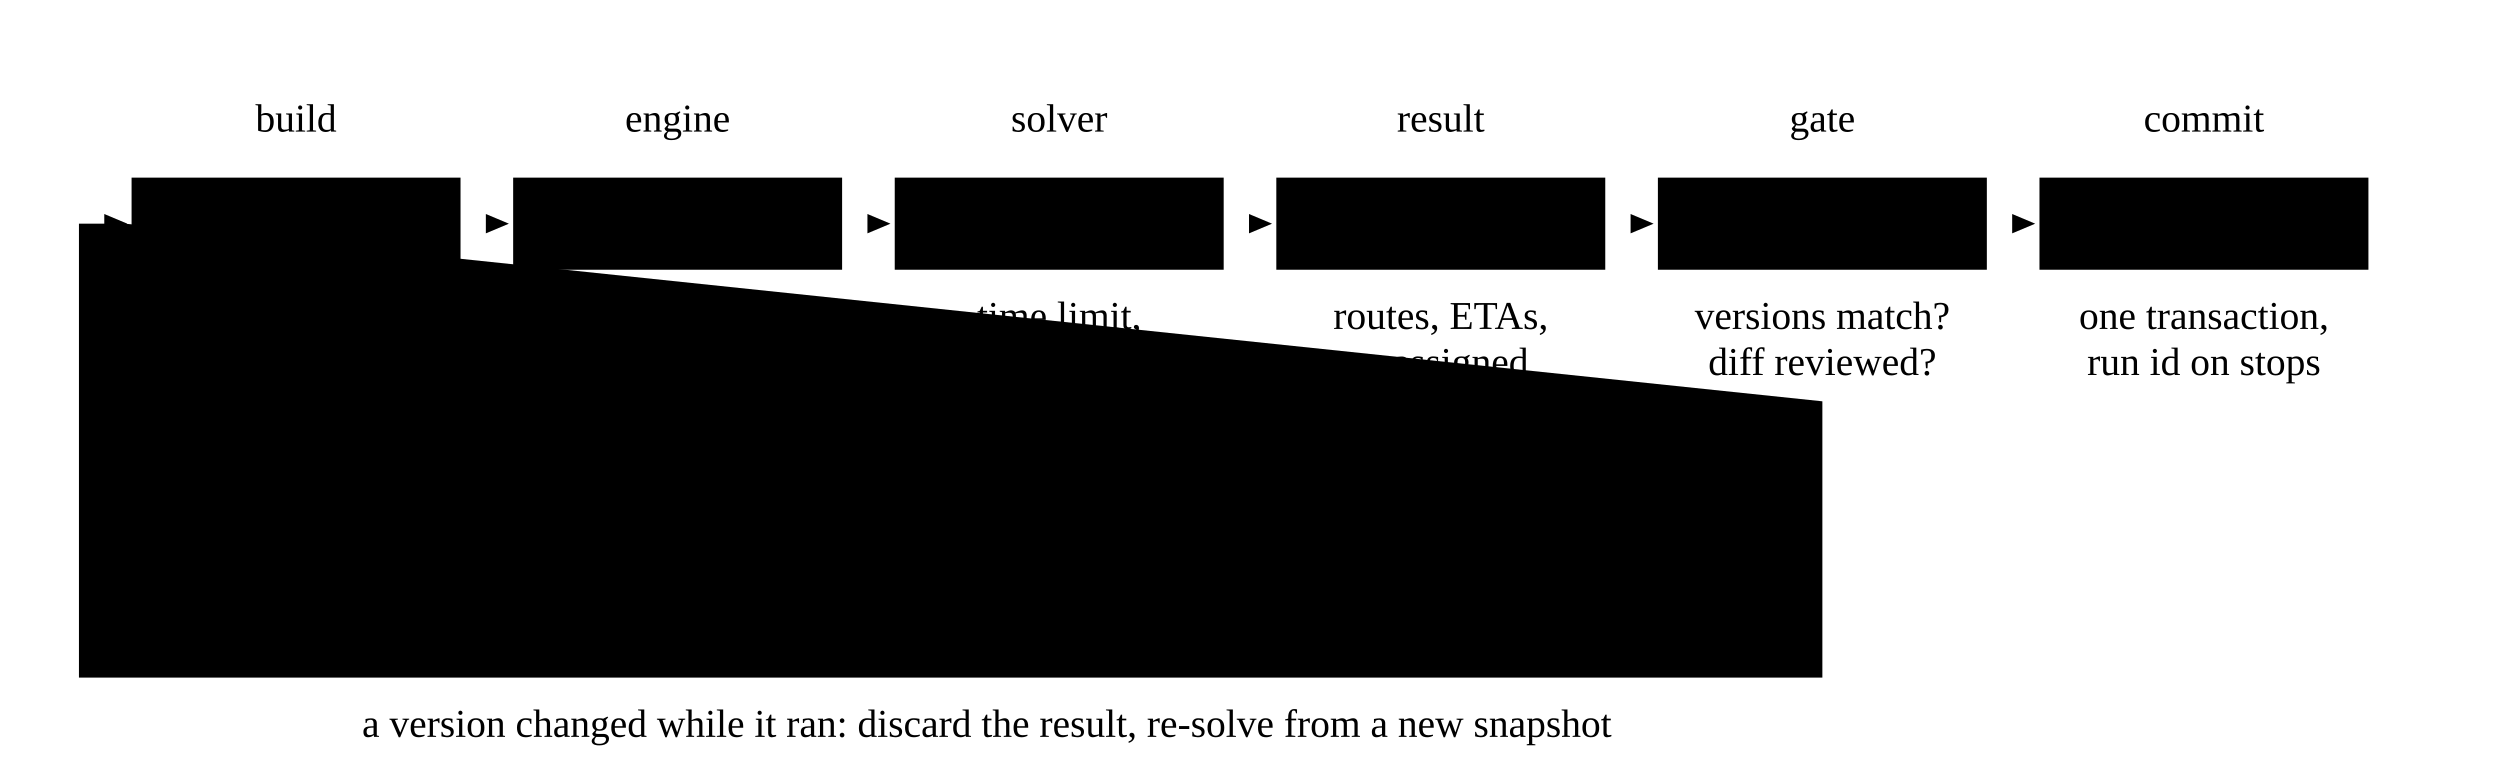
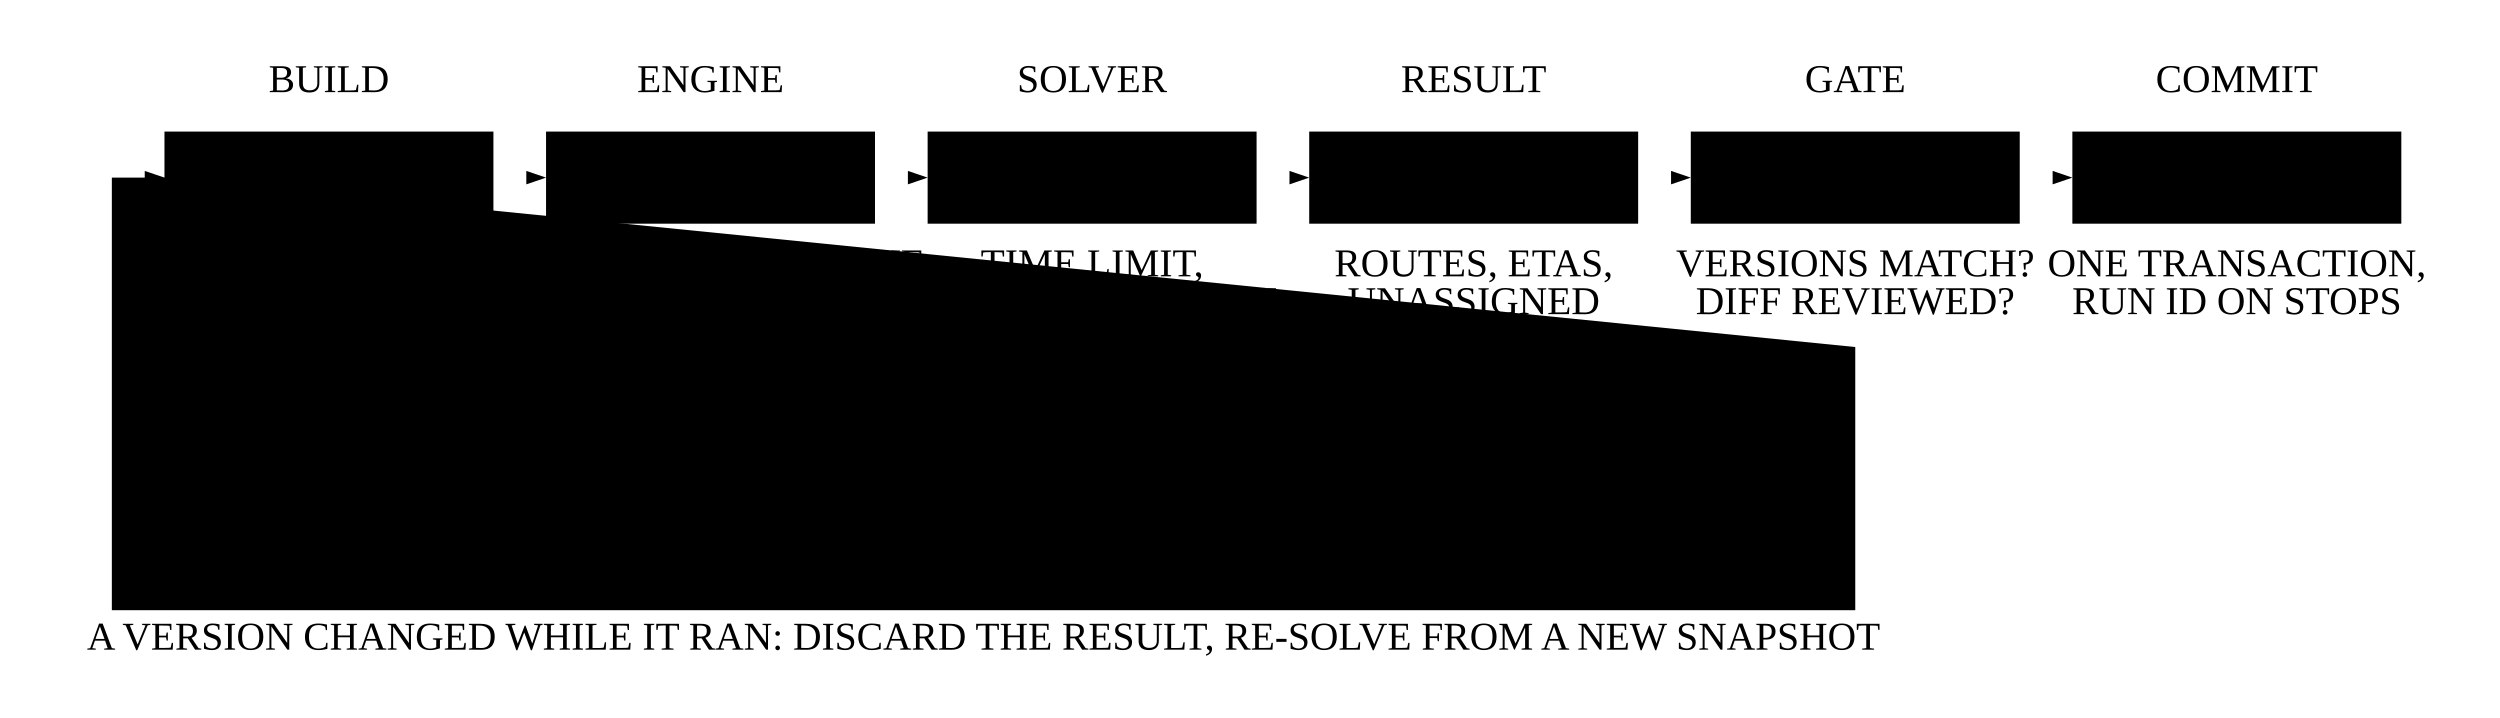
- <svg xmlns="http://www.w3.org/2000/svg" viewBox="0 0 760 236">
+ <svg xmlns="http://www.w3.org/2000/svg" class="dwg" viewBox="0 0 760 218">
  <defs>
-     <marker id="fo-ro-ah" viewBox="0 0 10 10" refX="9" refY="5" markerWidth="7" markerHeight="7" markerUnits="userSpaceOnUse" orient="auto-start-reverse">
-       <path class="ah" d="M0,0.8L10,5L0,9.2Z" />
+     <marker id="fo-ro-ah" viewBox="0 0 10 10" refX="10" refY="5" markerWidth="6" markerHeight="6" markerUnits="userSpaceOnUse" orient="auto-start-reverse">
+       <path class="ah ink" d="M0,1.6L10,5L0,8.4Z" />
    </marker>
-     <marker id="fo-ro-ah-hl" viewBox="0 0 10 10" refX="9" refY="5" markerWidth="7" markerHeight="7" markerUnits="userSpaceOnUse" orient="auto-start-reverse">
-       <path class="ah hl" d="M0,0.8L10,5L0,9.2Z" />
+     <marker id="fo-ro-ah-hl" viewBox="0 0 10 10" refX="10" refY="5" markerWidth="6" markerHeight="6" markerUnits="userSpaceOnUse" orient="auto-start-reverse">
+       <path class="ah hl" d="M0,1.6L10,5L0,8.4Z" />
    </marker>
-     <marker id="fo-ro-ah-ink" viewBox="0 0 10 10" refX="9" refY="5" markerWidth="7" markerHeight="7" markerUnits="userSpaceOnUse" orient="auto-start-reverse">
-       <path class="ah ink" d="M0,0.8L10,5L0,9.2Z" />
-     </marker>
+     <pattern id="fo-ro-hatch" width="5" height="5" patternUnits="userSpaceOnUse" patternTransform="rotate(45)">
+       <path class="hatch-ln" d="M0,0V5" />
+     </pattern>
  </defs>
-   <text class="cap" x="90" y="40" text-anchor="middle">build</text>
-   <text class="cap" x="206" y="40" text-anchor="middle">engine</text>
-   <text class="cap" x="322" y="40" text-anchor="middle">solver</text>
-   <text class="cap" x="438" y="40" text-anchor="middle">result</text>
-   <text class="cap" x="554" y="40" text-anchor="middle">gate</text>
-   <text class="cap" x="670" y="40" text-anchor="middle">commit</text>
-   <rect class="cell" x="40" y="54" width="100" height="28" />
-   <text class="t" x="90" y="68" text-anchor="middle" dominant-baseline="central">snapshot</text>
-   <rect class="cell" x="156" y="54" width="100" height="28" />
-   <text class="t" x="206" y="68" text-anchor="middle" dominant-baseline="central">travel matrix</text>
-   <rect class="cell" x="272" y="54" width="100" height="28" />
-   <text class="t" x="322" y="68" text-anchor="middle" dominant-baseline="central">async job</text>
-   <rect class="cell" x="388" y="54" width="100" height="28" />
-   <text class="t" x="438" y="68" text-anchor="middle" dominant-baseline="central">candidate</text>
-   <rect class="cell hl" x="504" y="54" width="100" height="28" />
-   <text class="t hl b" x="554" y="68" text-anchor="middle" dominant-baseline="central">version check</text>
-   <rect class="cell hl" x="620" y="54" width="100" height="28" />
-   <text class="t hl b" x="670" y="68" text-anchor="middle" dominant-baseline="central">apply</text>
-   <path class="ln" d="M140,68H154" marker-end="url(#fo-ro-ah)" />
-   <path class="ln" d="M256,68H270" marker-end="url(#fo-ro-ah)" />
-   <path class="ln" d="M372,68H386" marker-end="url(#fo-ro-ah)" />
-   <path class="ln" d="M488,68H502" marker-end="url(#fo-ro-ah)" />
-   <path class="ln hl" d="M604,68H618" marker-end="url(#fo-ro-ah-hl)" />
-   <text class="n" x="90" y="100" text-anchor="middle">visits, shifts,</text>
-   <text class="n" x="90" y="114" text-anchor="middle">pins, version</text>
-   <text class="n" x="206" y="100" text-anchor="middle">OSRM, Valhalla,</text>
-   <text class="n" x="206" y="114" text-anchor="middle">vendor API</text>
-   <text class="n" x="322" y="100" text-anchor="middle">time limit,</text>
-   <text class="n" x="322" y="114" text-anchor="middle">poll or webhook</text>
-   <text class="n" x="438" y="100" text-anchor="middle">routes, ETAs,</text>
-   <text class="n" x="438" y="114" text-anchor="middle">unassigned</text>
-   <text class="n hl" x="554" y="100" text-anchor="middle">versions match?</text>
-   <text class="n hl" x="554" y="114" text-anchor="middle">diff reviewed?</text>
-   <text class="n" x="670" y="100" text-anchor="middle">one transaction,</text>
-   <text class="n" x="670" y="114" text-anchor="middle">run id on stops</text>
-   <path class="ln ink" d="M438,122V156" marker-end="url(#fo-ro-ah-ink)" />
-   <rect class="cell band" x="378" y="158" width="120" height="26" />
-   <text class="t" x="438" y="171" text-anchor="middle" dominant-baseline="central">pool + reasons</text>
-   <path class="ln dash" d="M554,122V206H24V68H38" marker-end="url(#fo-ro-ah)" />
-   <text class="n" x="300" y="224" text-anchor="middle">a version changed while it ran: discard the result, re-solve from a new snapshot</text>
+   <text class="sl" x="100" y="28" text-anchor="middle">BUILD</text>
+   <rect class="obj fill-2" x="50" y="40" width="100" height="28" />
+   <text class="sl ink" x="100" y="57" text-anchor="middle">SNAPSHOT</text>
+   <text class="sl" x="216" y="28" text-anchor="middle">ENGINE</text>
+   <rect class="obj fill-2" x="166" y="40" width="100" height="28" />
+   <text class="sl ink" x="216" y="57" text-anchor="middle">TRAVEL MATRIX</text>
+   <text class="sl" x="332" y="28" text-anchor="middle">SOLVER</text>
+   <rect class="obj fill-2" x="282" y="40" width="100" height="28" />
+   <text class="sl ink" x="332" y="57" text-anchor="middle">ASYNC JOB</text>
+   <text class="sl" x="448" y="28" text-anchor="middle">RESULT</text>
+   <rect class="obj fill-2" x="398" y="40" width="100" height="28" />
+   <text class="sl ink" x="448" y="57" text-anchor="middle">CANDIDATE</text>
+   <text class="sl" x="564" y="28" text-anchor="middle">GATE</text>
+   <rect class="obj hl" x="514" y="40" width="100" height="28" />
+   <text class="sl ink hl" x="564" y="57" text-anchor="middle">VERSION CHECK</text>
+   <text class="sl" x="680" y="28" text-anchor="middle">COMMIT</text>
+   <rect class="obj hl" x="630" y="40" width="100" height="28" />
+   <text class="sl ink hl" x="680" y="57" text-anchor="middle">APPLY</text>
+   <path class="flow" d="M150,54L166,54" marker-end="url(#fo-ro-ah)" />
+   <path class="flow" d="M266,54L282,54" marker-end="url(#fo-ro-ah)" />
+   <path class="flow" d="M382,54L398,54" marker-end="url(#fo-ro-ah)" />
+   <path class="flow" d="M498,54L514,54" marker-end="url(#fo-ro-ah)" />
+   <path class="flow hl" d="M614,54L630,54" marker-end="url(#fo-ro-ah-hl)" />
+   <text class="sl" x="100" y="84" text-anchor="middle">VISITS, SHIFTS,</text>
+   <text class="sl" x="100" y="95.5" text-anchor="middle">PINS, VERSION</text>
+   <text class="sl" x="216" y="84" text-anchor="middle">OPEN-SOURCE ENGINE</text>
+   <text class="sl" x="216" y="95.5" text-anchor="middle">OR VENDOR API</text>
+   <text class="sl" x="332" y="84" text-anchor="middle">TIME LIMIT,</text>
+   <text class="sl" x="332" y="95.5" text-anchor="middle">POLL OR WEBHOOK</text>
+   <text class="sl" x="448" y="84" text-anchor="middle">ROUTES, ETAS,</text>
+   <text class="sl" x="448" y="95.5" text-anchor="middle">UNASSIGNED</text>
+   <text class="sl hl" x="564" y="84" text-anchor="middle">VERSIONS MATCH?</text>
+   <text class="sl hl" x="564" y="95.5" text-anchor="middle">DIFF REVIEWED?</text>
+   <text class="sl hl" x="680" y="84" text-anchor="middle">ONE TRANSACTION,</text>
+   <text class="sl hl" x="680" y="95.5" text-anchor="middle">RUN ID ON STOPS</text>
+   <rect class="obj fill-1" x="388" y="133.5" width="120" height="26" />
+   <path class="obj" d="M397,133.5L397,159.5" />
+   <text class="sl ink" x="452.5" y="149.5" text-anchor="middle">POOL + REASONS</text>
+   <path class="flow" d="M448,105.5L448,133.5" marker-end="url(#fo-ro-ah)" />
+   <path class="flow alt" d="M564,105.5L564,185.5L34,185.5L34,54L50,54" marker-end="url(#fo-ro-ah)" />
+   <text class="sl ko" x="299" y="197.5" text-anchor="middle">A VERSION CHANGED WHILE IT RAN: DISCARD THE RESULT, RE-SOLVE FROM A NEW SNAPSHOT</text>
</svg>
